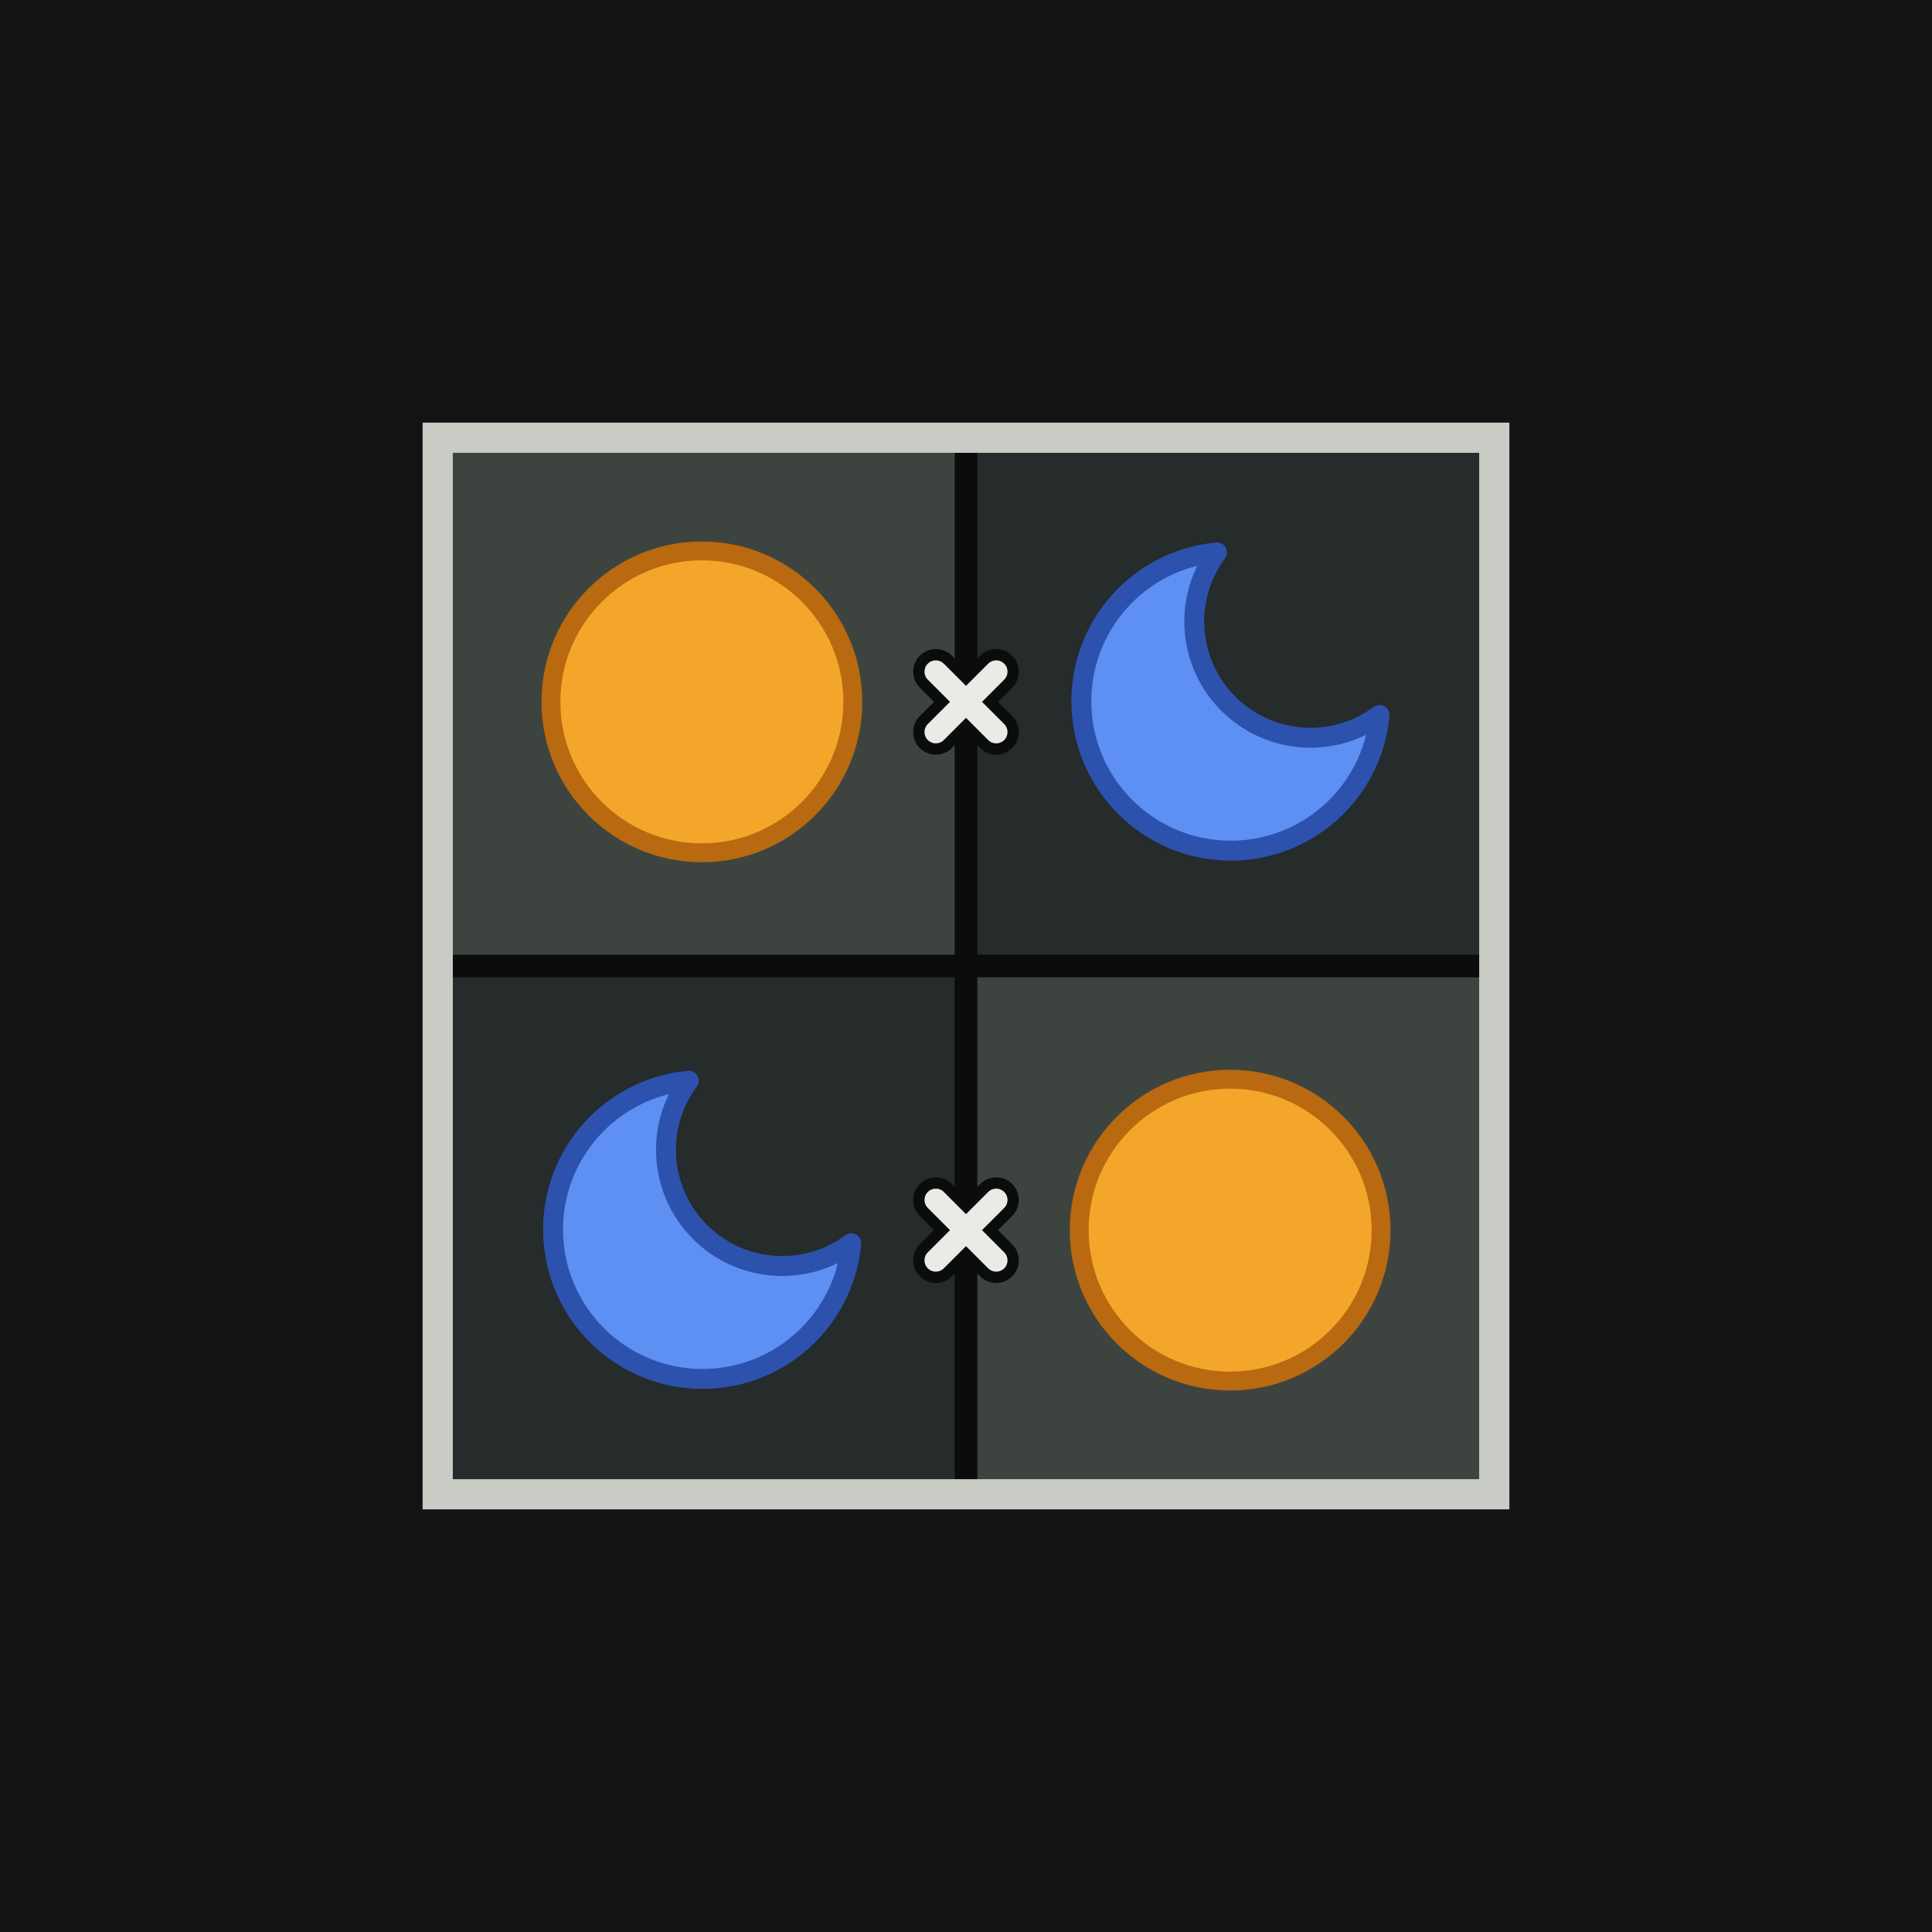
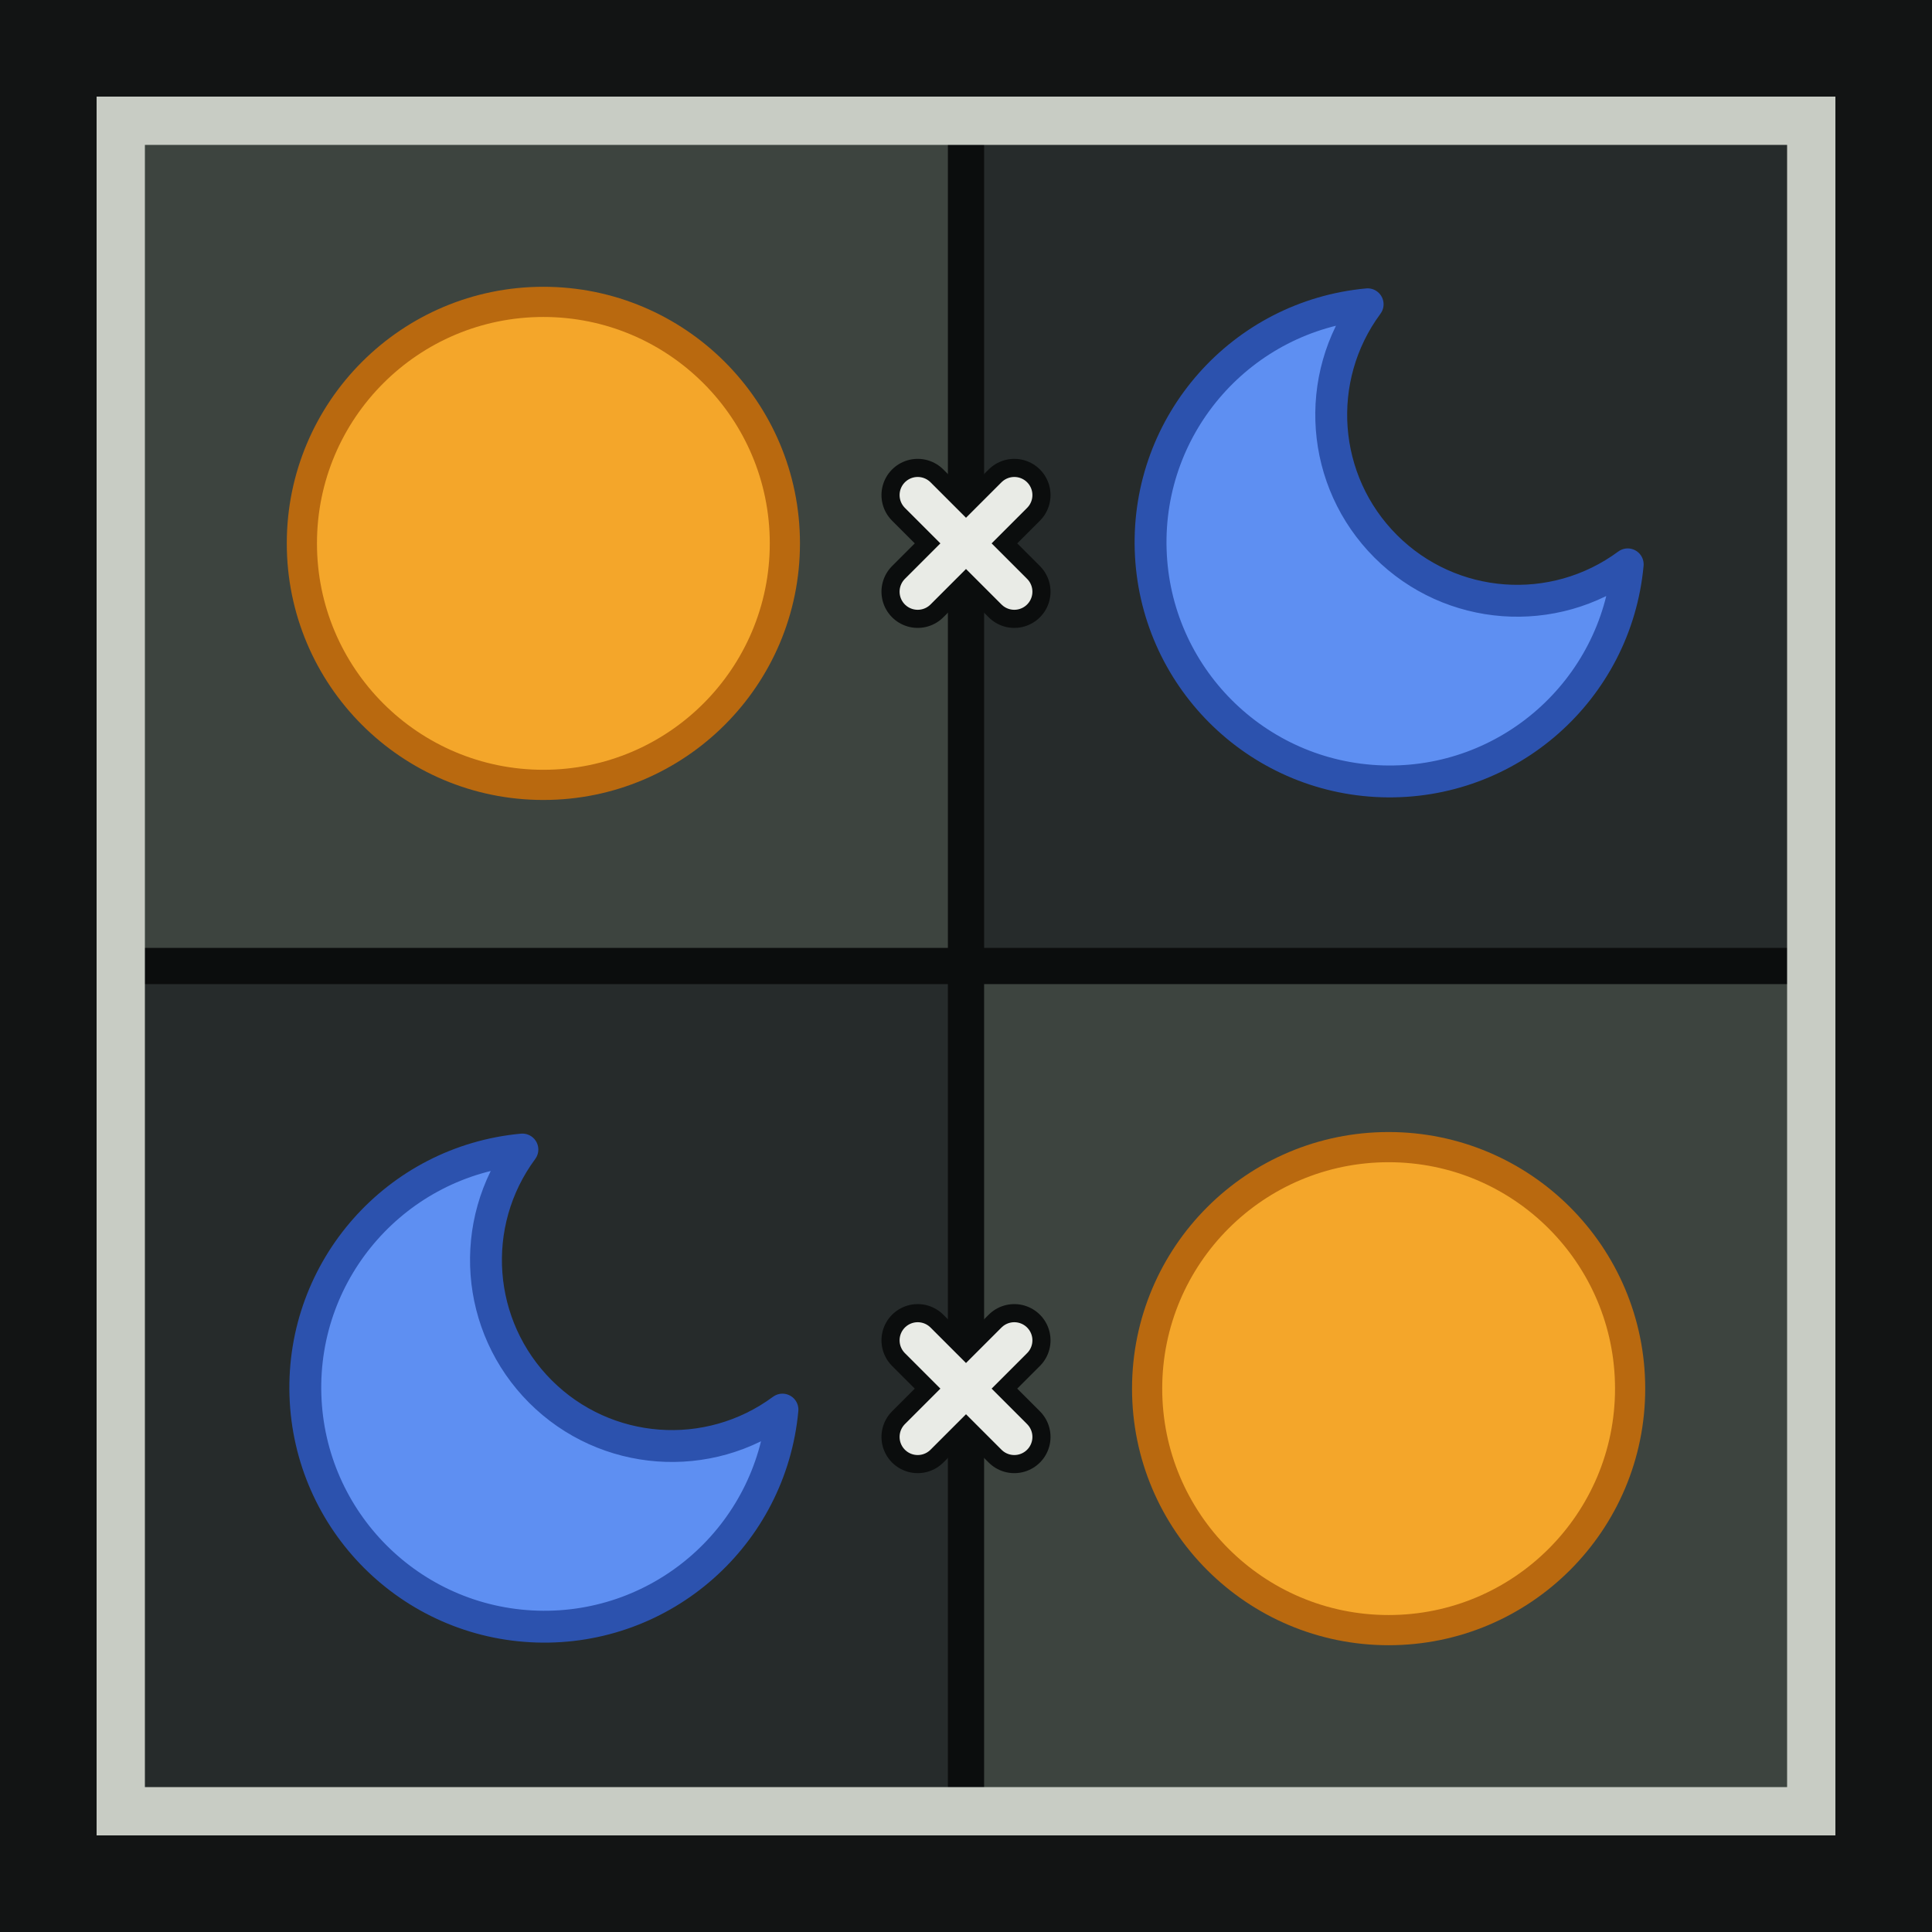
- <svg xmlns="http://www.w3.org/2000/svg" viewBox="0 0 512 512">
+ <svg xmlns="http://www.w3.org/2000/svg" viewBox="96 96 320 320">
  <rect width="512" height="512" fill="#121414" />
  <g transform="translate(116 116)">
    <rect width="140" height="140" fill="#3d443f" />
    <rect x="140" width="140" height="140" fill="#262b2b" />
    <rect y="140" width="140" height="140" fill="#262b2b" />
    <rect x="140" y="140" width="140" height="140" fill="#3d443f" />
    <path d="M0 140h280M140 0v280" stroke="#0b0d0d" stroke-width="6" />
    <rect width="280" height="280" fill="none" stroke="#c8ccc4" stroke-width="8" />
    <circle cx="70" cy="70" r="40" fill="#f4a62a" stroke="#b9690f" stroke-width="5" />
    <g transform="translate(210 70) scale(4.4) translate(-12 -12)">
      <path d="M21 12.79A9 9 0 1 1 11.21 3 7 7 0 0 0 21 12.79z" fill="#5e8ff2" stroke="#2c52ae" stroke-width="1.2" stroke-linejoin="round" />
    </g>
    <g transform="translate(70 210) scale(4.4) translate(-12 -12)">
      <path d="M21 12.79A9 9 0 1 1 11.21 3 7 7 0 0 0 21 12.79z" fill="#5e8ff2" stroke="#2c52ae" stroke-width="1.2" stroke-linejoin="round" />
    </g>
    <circle cx="210" cy="210" r="40" fill="#f4a62a" stroke="#b9690f" stroke-width="5" />
    <path d="M132 62l16 16m0-16l-16 16" stroke="#0b0d0d" stroke-width="12" stroke-linecap="round" />
    <path d="M132 62l16 16m0-16l-16 16" stroke="#e9ebe6" stroke-width="6" stroke-linecap="round" />
    <path d="M132 202l16 16m0-16l-16 16" stroke="#0b0d0d" stroke-width="12" stroke-linecap="round" />
    <path d="M132 202l16 16m0-16l-16 16" stroke="#e9ebe6" stroke-width="6" stroke-linecap="round" />
  </g>
</svg>
